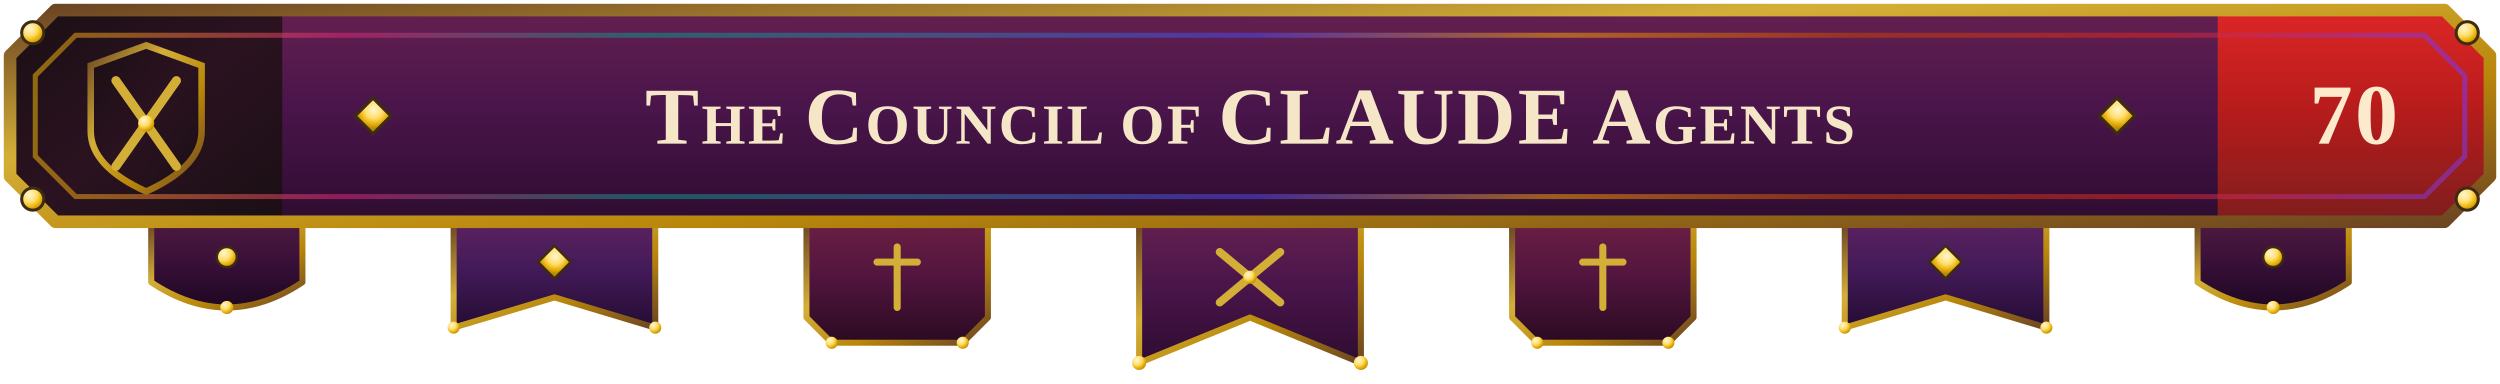
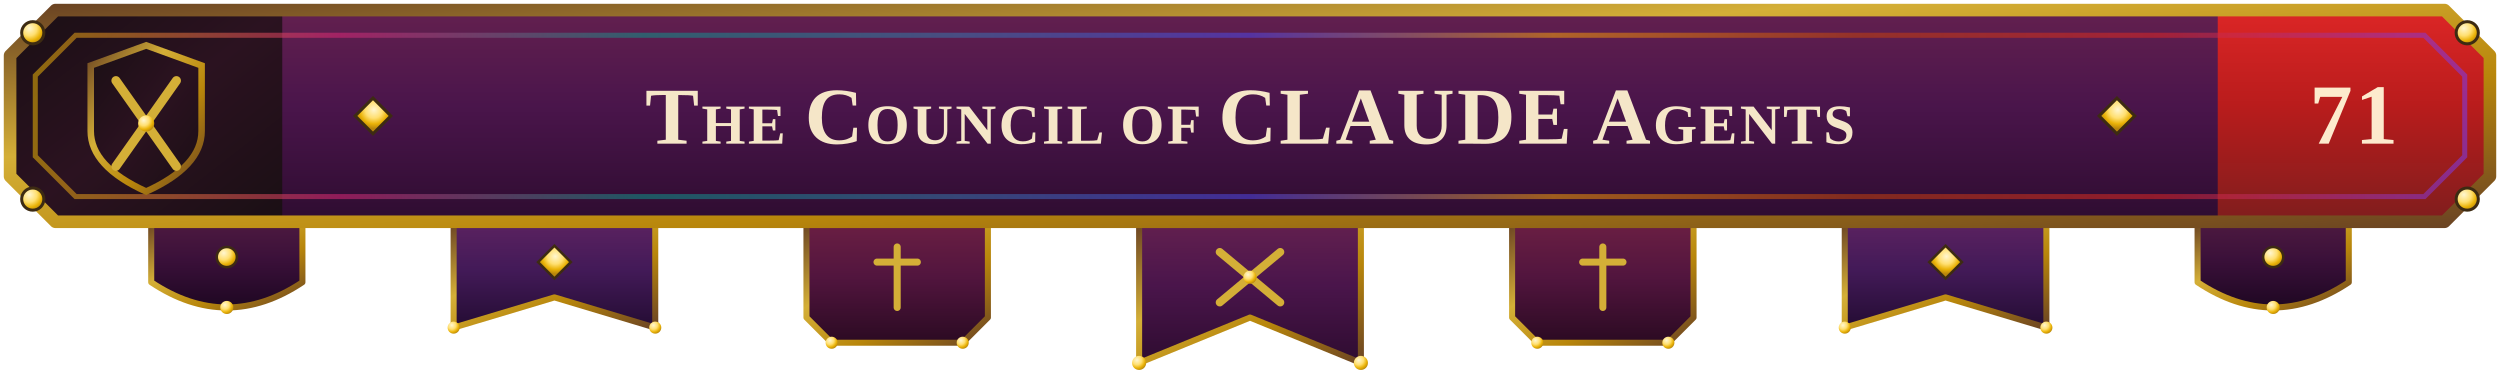
- <svg xmlns="http://www.w3.org/2000/svg" width="372" height="57" viewBox="0 0 496 76" role="img" aria-label="The Council of CLAUDE Agents: 70">
+ <svg xmlns="http://www.w3.org/2000/svg" width="372" height="57" viewBox="0 0 496 76" role="img" aria-label="The Council of CLAUDE Agents: 71">
  <defs>
    <linearGradient id="bdgBgGrad" x1="0%" y1="0%" x2="100%" y2="100%">
      <stop offset="0%" stop-color="#1a0f14" />
      <stop offset="50%" stop-color="#2b1220" />
      <stop offset="100%" stop-color="#1a0f14" />
    </linearGradient>
    <linearGradient id="bdgBronzeGrad" x1="0%" y1="0%" x2="100%" y2="100%">
      <stop offset="0%" stop-color="#6b4423" />
      <stop offset="35%" stop-color="#d4af37" />
      <stop offset="65%" stop-color="#b8860b" />
      <stop offset="100%" stop-color="#6b4423" />
    </linearGradient>
    <linearGradient id="bdgCouncilGrad" x1="0%" y1="0%" x2="100%" y2="0%">
      <stop offset="0%" stop-color="#eab308" />
      <stop offset="12.5%" stop-color="#db2777" />
      <stop offset="25%" stop-color="#0d9488" />
      <stop offset="37.5%" stop-color="#3776ab" />
      <stop offset="50%" stop-color="#4f46e5" />
      <stop offset="62.5%" stop-color="#f59e0b" />
      <stop offset="75%" stop-color="#c2410c" />
      <stop offset="87.5%" stop-color="#dc2626" />
      <stop offset="100%" stop-color="#7c3aed" />
    </linearGradient>
    <linearGradient id="bdgPlumGrad" x1="0%" y1="0%" x2="0%" y2="100%">
      <stop offset="0%" stop-color="#63204f" />
      <stop offset="45%" stop-color="#4a154b" />
      <stop offset="100%" stop-color="#2e0c30" />
    </linearGradient>
    <linearGradient id="bdgCountGrad" x1="0%" y1="0%" x2="0%" y2="100%">
      <stop offset="0%" stop-color="#dc2626" />
      <stop offset="45%" stop-color="#b91c1c" />
      <stop offset="100%" stop-color="#7f1d1d" />
    </linearGradient>
    <radialGradient id="bdgGemGrad" cx="35%" cy="30%" r="75%">
      <stop offset="0%" stop-color="#fff6d0" />
      <stop offset="45%" stop-color="#ffdf70" />
      <stop offset="75%" stop-color="#eab308" />
      <stop offset="100%" stop-color="#b8860b" />
    </radialGradient>
    <linearGradient id="penPlumDeep" x1="0%" y1="0%" x2="0%" y2="100%">
      <stop offset="0%" stop-color="#4e1a40" />
      <stop offset="45%" stop-color="#3a1039" />
      <stop offset="100%" stop-color="#1e0722" />
    </linearGradient>
    <linearGradient id="penPlumWarm" x1="0%" y1="0%" x2="0%" y2="100%">
      <stop offset="0%" stop-color="#6b1f43" />
      <stop offset="45%" stop-color="#52153e" />
      <stop offset="100%" stop-color="#2b0a22" />
    </linearGradient>
    <linearGradient id="penPlumCool" x1="0%" y1="0%" x2="0%" y2="100%">
      <stop offset="0%" stop-color="#5b2260" />
      <stop offset="45%" stop-color="#431a58" />
      <stop offset="100%" stop-color="#240c33" />
    </linearGradient>
  </defs>
  <path d="M 11 2 L 485 2 L 494 11 L 494 35 L 485 44 L 11 44 L 2 35 L 2 11 Z" fill="url(#bdgPlumGrad)" />
  <path d="M 11 2 L 56 2 L 56 44 L 11 44 L 2 35 L 2 11 Z" fill="url(#bdgBgGrad)" />
  <line x1="56" y1="3" x2="56" y2="43" stroke="url(#bdgBronzeGrad)" stroke-width="1.5" />
  <path d="M 440 2 L 485 2 L 494 11 L 494 35 L 485 44 L 440 44 Z" fill="url(#bdgCountGrad)" />
  <line x1="440" y1="3" x2="440" y2="43" stroke="url(#bdgBronzeGrad)" stroke-width="1.5" />
  <path d="M 15 7 L 481 7 L 489 15 L 489 31 L 481 39 L 15 39 L 7 31 L 7 15 Z" fill="none" stroke="url(#bdgCouncilGrad)" stroke-width="1" opacity="0.55" />
  <g stroke="url(#bdgBronzeGrad)" stroke-width="1.2" stroke-linejoin="round">
    <path d="M 30 44 L 60 44 L 60 56 Q 45 66 30 56 Z" fill="url(#penPlumDeep)" />
    <path d="M 90 44 L 130 44 L 130 65 L 110 59 L 90 65 Z" fill="url(#penPlumCool)" />
    <path d="M 160 44 L 196 44 L 196 63 L 191 68 L 165 68 L 160 63 Z" fill="url(#penPlumWarm)" />
    <path d="M 226 44 L 270 44 L 270 72 L 248 63 L 226 72 Z" fill="url(#bdgPlumGrad)" />
    <path d="M 300 44 L 336 44 L 336 63 L 331 68 L 305 68 L 300 63 Z" fill="url(#penPlumWarm)" />
    <path d="M 366 44 L 406 44 L 406 65 L 386 59 L 366 65 Z" fill="url(#penPlumCool)" />
    <path d="M 436 44 L 466 44 L 466 56 Q 451 66 436 56 Z" fill="url(#penPlumDeep)" />
  </g>
  <g fill="url(#bdgGemGrad)">
    <circle cx="45" cy="61" r="1.3" />
    <circle cx="451" cy="61" r="1.3" />
    <circle cx="90" cy="65" r="1.2" />
    <circle cx="130" cy="65" r="1.2" />
    <circle cx="366" cy="65" r="1.2" />
    <circle cx="406" cy="65" r="1.2" />
    <circle cx="165" cy="68" r="1.2" />
    <circle cx="191" cy="68" r="1.2" />
    <circle cx="305" cy="68" r="1.2" />
    <circle cx="331" cy="68" r="1.2" />
    <circle cx="226" cy="72" r="1.4" />
    <circle cx="270" cy="72" r="1.4" />
  </g>
  <g fill="url(#bdgGemGrad)" stroke="#3d2b12" stroke-width="0.5">
    <circle cx="45" cy="51" r="2" />
    <circle cx="451" cy="51" r="2" />
    <rect width="4.6" height="4.6" transform="translate(110,52) rotate(45) translate(-2.3,-2.3)" />
    <rect width="4.6" height="4.6" transform="translate(386,52) rotate(45) translate(-2.3,-2.3)" />
  </g>
  <g stroke="#d4af37" stroke-width="1.4" stroke-linecap="round">
    <line x1="178" y1="49" x2="178" y2="61" />
    <line x1="174" y1="52" x2="182" y2="52" />
    <line x1="318" y1="49" x2="318" y2="61" />
    <line x1="314" y1="52" x2="322" y2="52" />
  </g>
  <path d="M 242 50 L 254 60 M 254 50 L 242 60" stroke="#d4af37" stroke-width="1.6" stroke-linecap="round" />
  <circle cx="248" cy="55" r="1.3" fill="url(#bdgGemGrad)" />
  <path d="M 11 2 L 485 2 L 494 11 L 494 35 L 485 44 L 11 44 L 2 35 L 2 11 Z" fill="none" stroke="url(#bdgBronzeGrad)" stroke-width="2.5" stroke-linejoin="round" />
  <path d="M 29 9 L 40 13 L 40 26 Q 40 33 29 38 Q 18 33 18 26 L 18 13 Z" fill="url(#bdgBgGrad)" stroke="url(#bdgBronzeGrad)" stroke-width="1.3" />
  <path d="M 23 16 L 35 33 M 35 16 L 23 33" stroke="#d4af37" stroke-width="1.8" stroke-linecap="round" />
  <circle cx="29" cy="24.5" r="1.6" fill="url(#bdgGemGrad)" />
  <rect width="5" height="5" fill="url(#bdgGemGrad)" stroke="#3d2b12" stroke-width="0.6" transform="translate(74,23) rotate(45) translate(-2.5,-2.5)" />
  <rect width="5" height="5" fill="url(#bdgGemGrad)" stroke="#3d2b12" stroke-width="0.6" transform="translate(420,23) rotate(45) translate(-2.5,-2.5)" />
  <g fill="url(#bdgGemGrad)" stroke="#3d2b12" stroke-width="0.6">
    <circle cx="6.5" cy="6.5" r="2.2" />
    <circle cx="489.5" cy="6.5" r="2.2" />
    <circle cx="489.5" cy="39.5" r="2.2" />
    <circle cx="6.5" cy="39.5" r="2.2" />
  </g>
  <text x="248" y="28.5" text-anchor="middle" fill="#f5e6c8" font-family="Cinzel, Georgia, 'Times New Roman', serif" font-size="16" font-weight="700" letter-spacing="0.5" style="font-variant: small-caps">The Council of CLAUDE Agents</text>
-   <text x="467" y="28.5" text-anchor="middle" fill="#fdeacd" font-family="Cinzel, Georgia, 'Times New Roman', serif" font-size="17" font-weight="700" letter-spacing="0.5">70</text>
+   <text x="467" y="28.5" text-anchor="middle" fill="#fdeacd" font-family="Cinzel, Georgia, 'Times New Roman', serif" font-size="17" font-weight="700" letter-spacing="0.5">71</text>
</svg>
